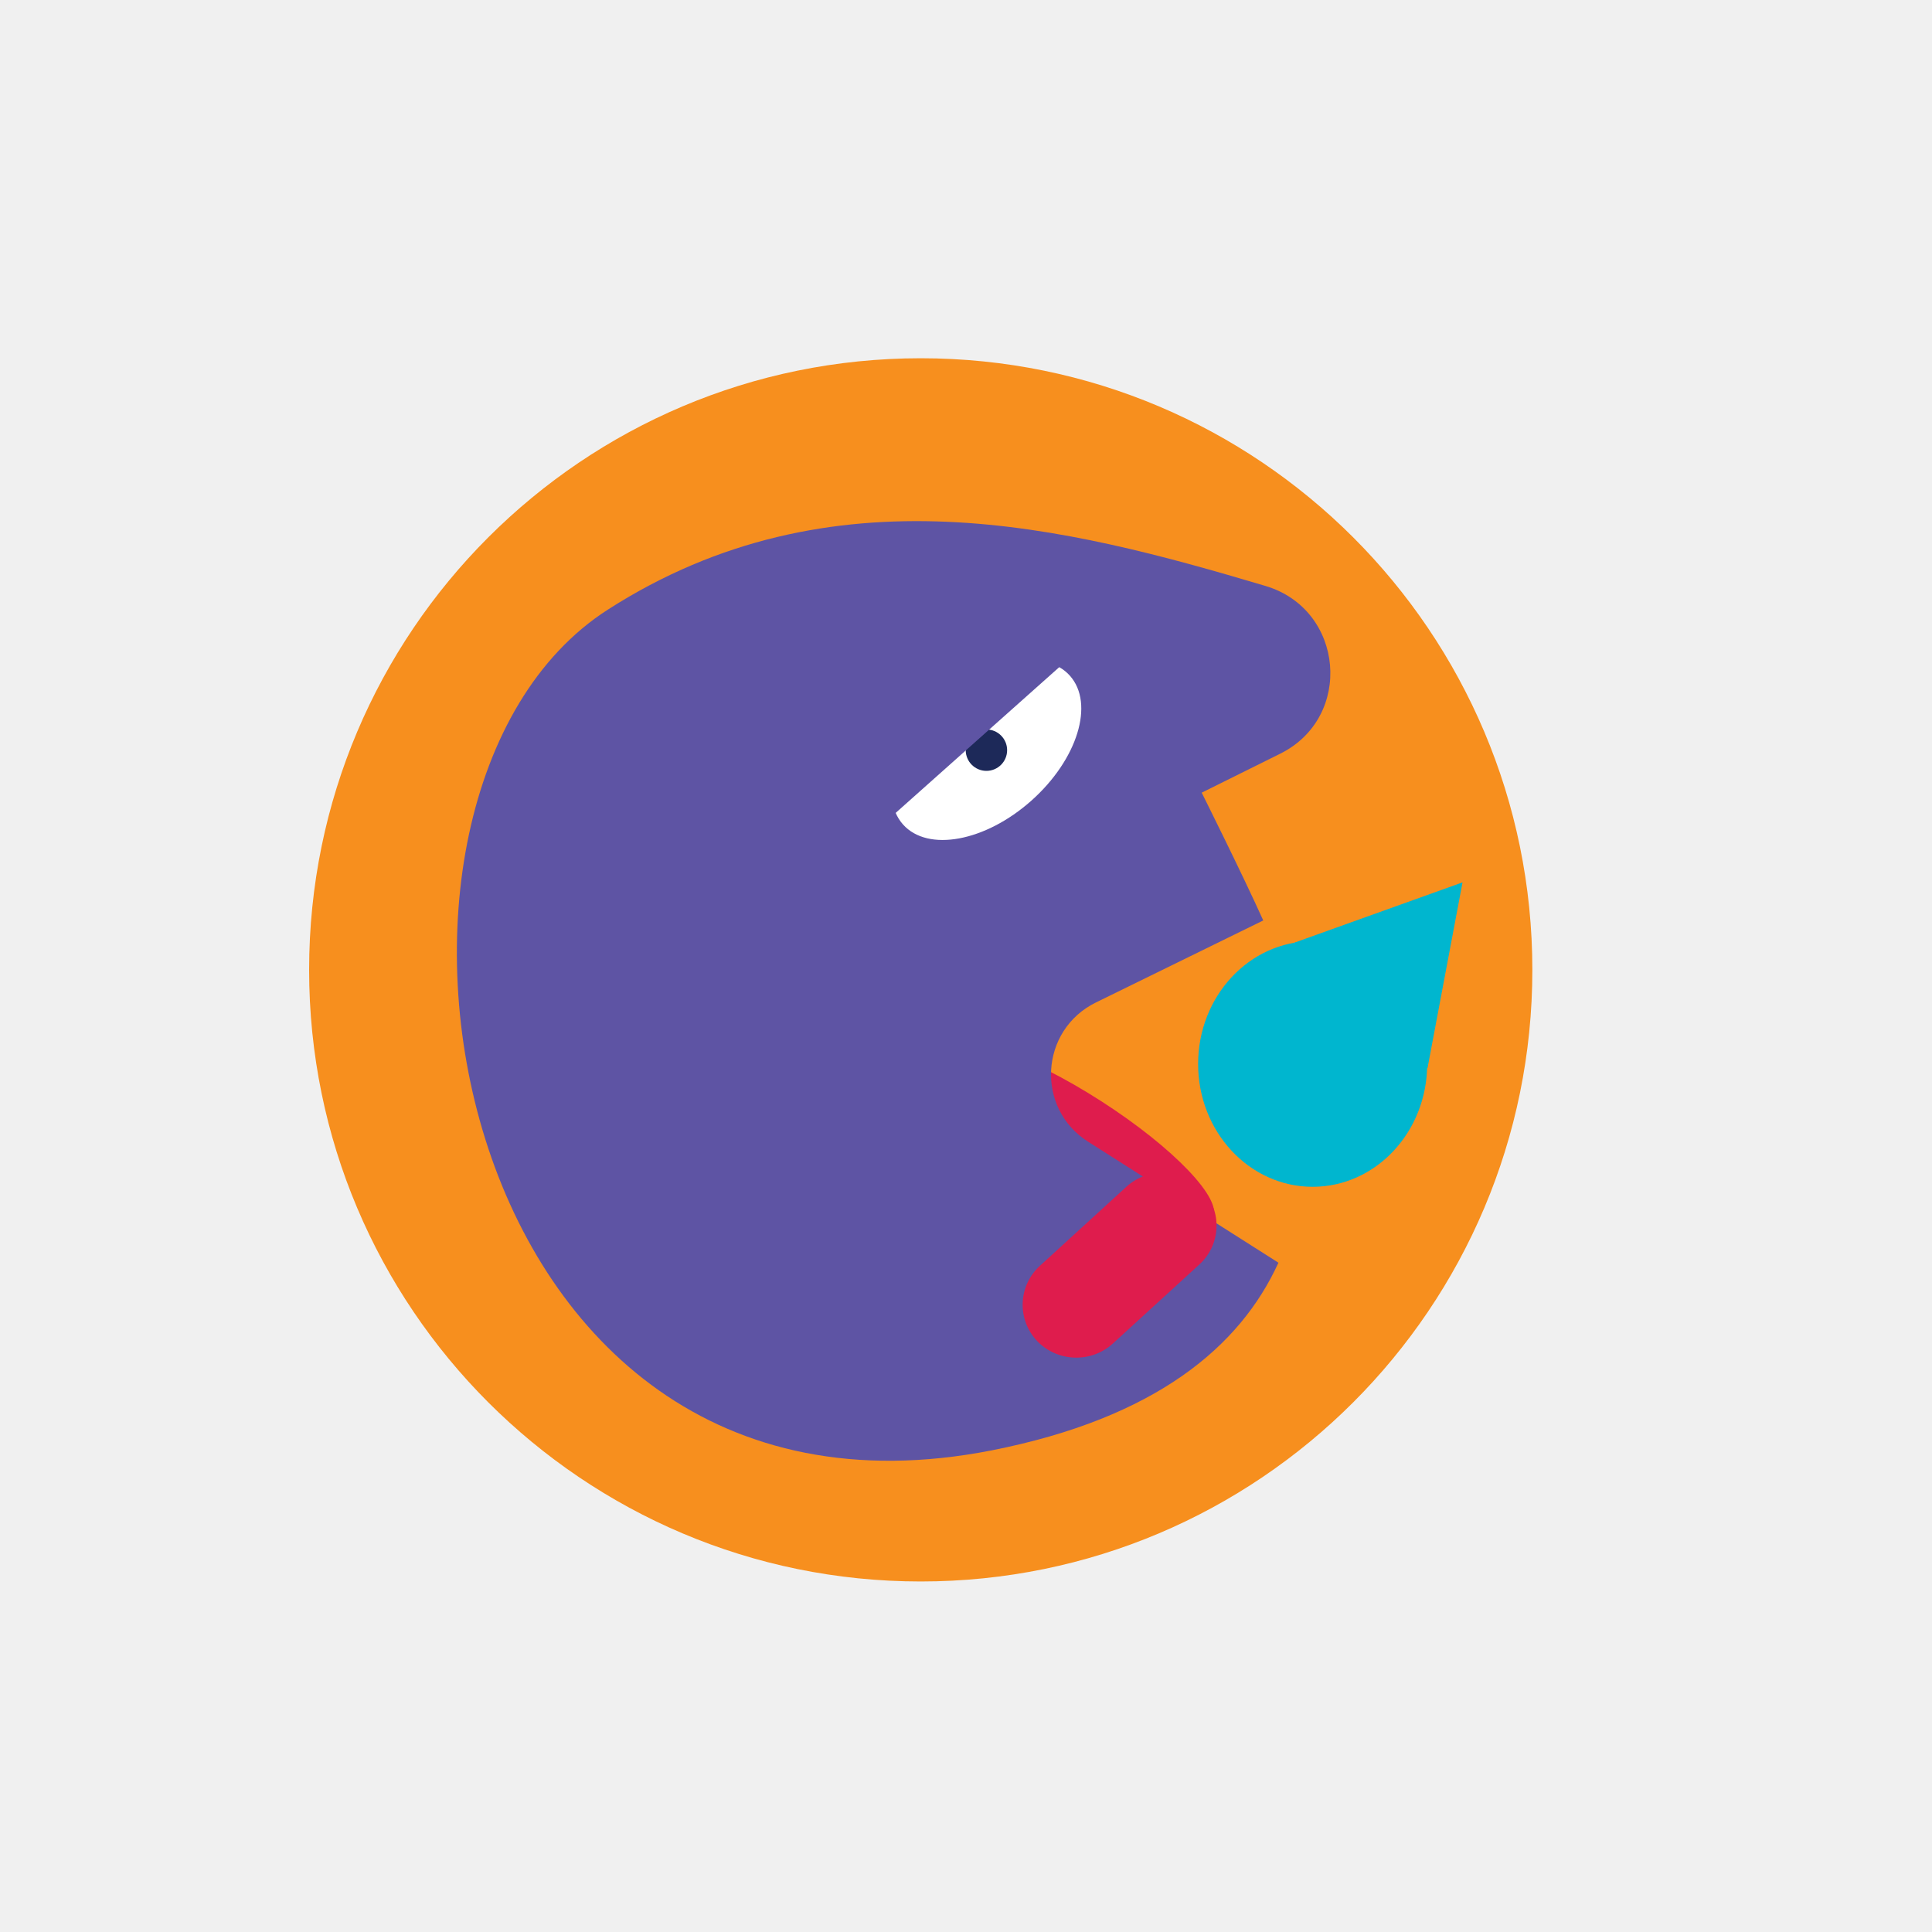
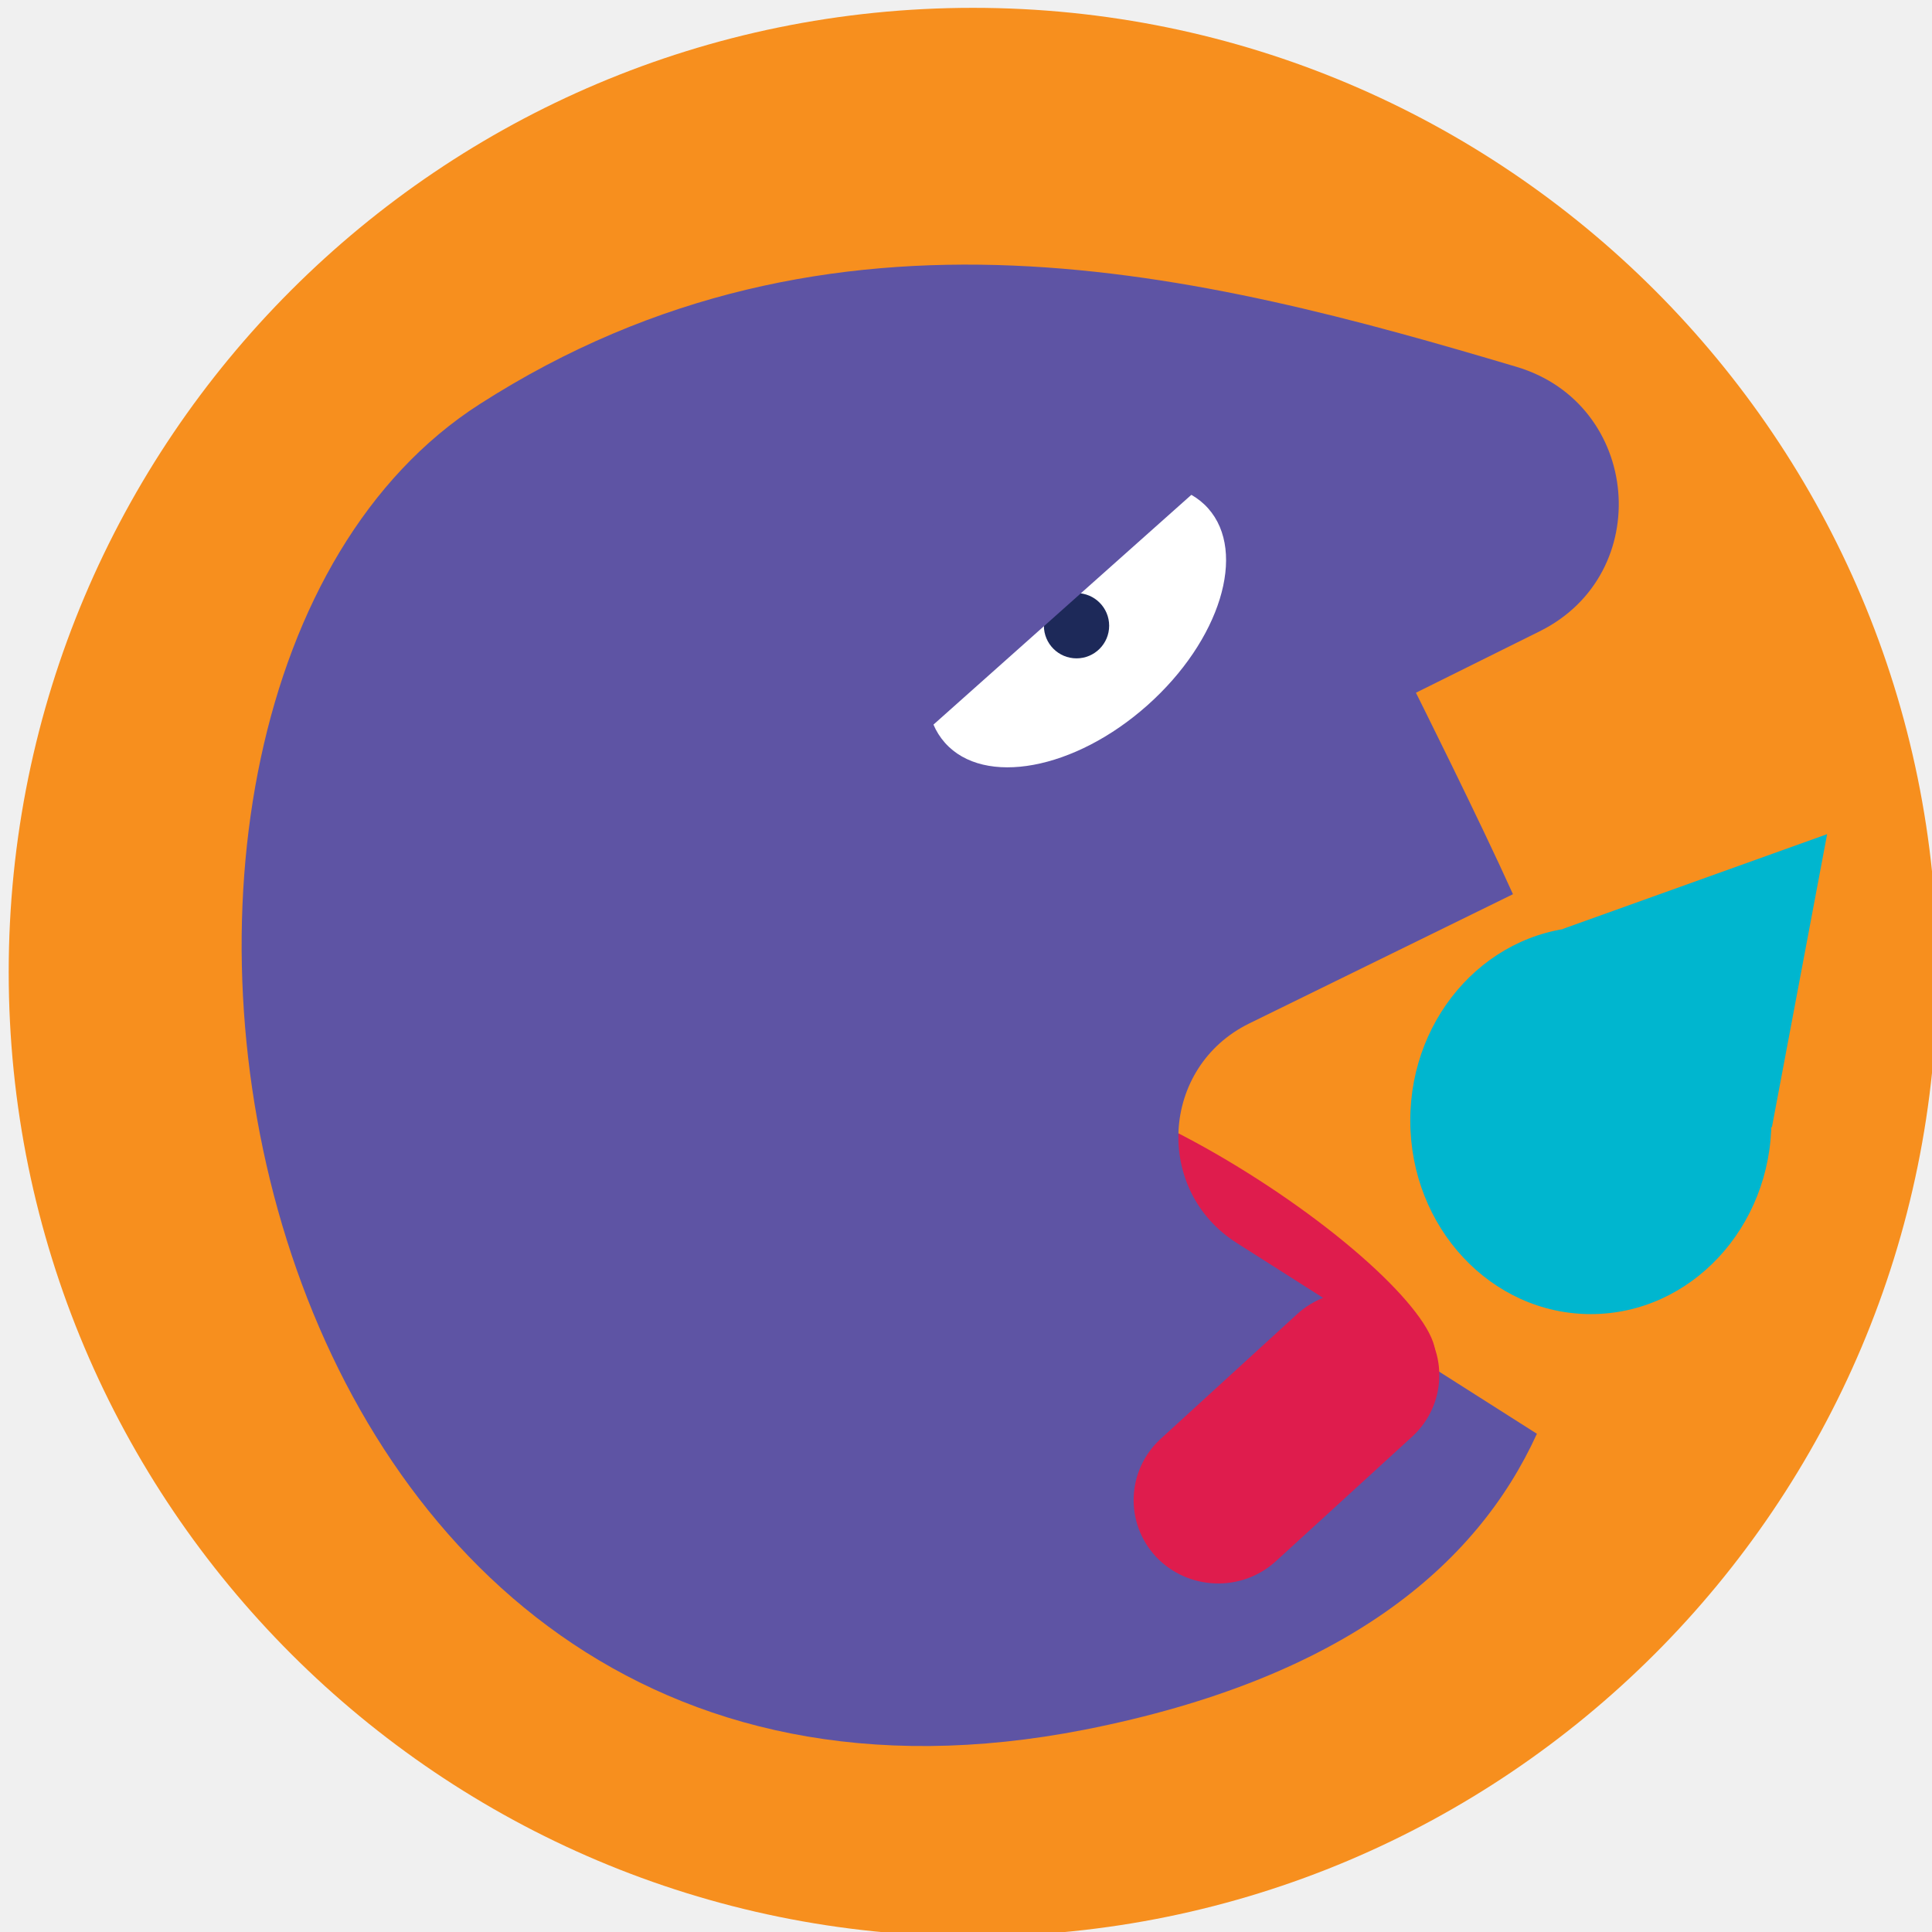
- <svg xmlns="http://www.w3.org/2000/svg" xmlns:xlink="http://www.w3.org/1999/xlink" id="Layer_1" viewBox="0 0 700 700">
+ <svg xmlns="http://www.w3.org/2000/svg" xmlns:xlink="http://www.w3.org/1999/xlink" id="Layer_1" viewBox="110 128 444 444">
  <style>.st1{fill:#5e54a4}.st2{fill:#df1c4d}.st4{fill:#00b6cf}</style>
  <switch>
    <g>
      <circle cx="333.6" cy="351.4" r="221.6" fill="#f78f1e" />
      <ellipse transform="rotate(-57.289 391.536 410.549)" class="st2" cx="391.5" cy="410.5" rx="13.8" ry="56.8" />
      <path class="st1" d="M220.2 220.9c81.2-52.1 166.4-30 238.3-8.6 28.6 8.5 32 47.6 5.3 60.8l-28.4 14.1s14.6 29.2 22.3 46.3l-60.6 29.7c-20.4 10-22 38.4-2.8 50.5l68.9 43.8c-13.9 30.5-44.6 56.3-103.9 68C159.9 564.6 116 287.8 220.2 220.9z" />
      <ellipse transform="rotate(-41.7 357.373 271.772)" cx="357.4" cy="271.8" rx="40.5" ry="24.5" fill="#fff" />
      <circle cx="357.4" cy="271.8" r="7.5" fill="#1d2959" />
      <path transform="scale(-1) rotate(-41.7 -673.019 897.03)" class="st1" d="M293.1 239.2h97.1v34.3h-97.1z" />
      <path class="st2" d="M375.7 485.8c-7.3-7.8-6.8-19.9 1-27.1l31.4-28.7c7.9-7.2 20.2-6.8 27.5 1 7.3 7.8 6.8 19.9-1 27.1l-31.4 28.7c-7.9 7.2-20.2 6.7-27.5-1z" />
      <ellipse class="st4" cx="475.6" cy="385.5" rx="41.5" ry="44.5" />
      <path class="st4" d="M529.9 319.7l-12.7 67.4-48.1-45.6z" />
      <path fill="none" d="M-352.4 136.9h1359.9V644H-352.4z" />
      <g>
        <defs>
          <circle id="SVGID_3_" cx="-422" cy="350" r="221.6" />
        </defs>
        <clipPath id="SVGID_2_">
          <use xlink:href="#SVGID_3_" overflow="visible" />
        </clipPath>
        <g clip-path="url(#SVGID_2_)">
          <path d="M137.6 50.7l-139 10.1S-305.6 315-963.8 631.5l319.9-14.2 321.4-218.7L137.6 50.7z" fill="#010101" />
        </g>
      </g>
    </g>
  </switch>
</svg>
